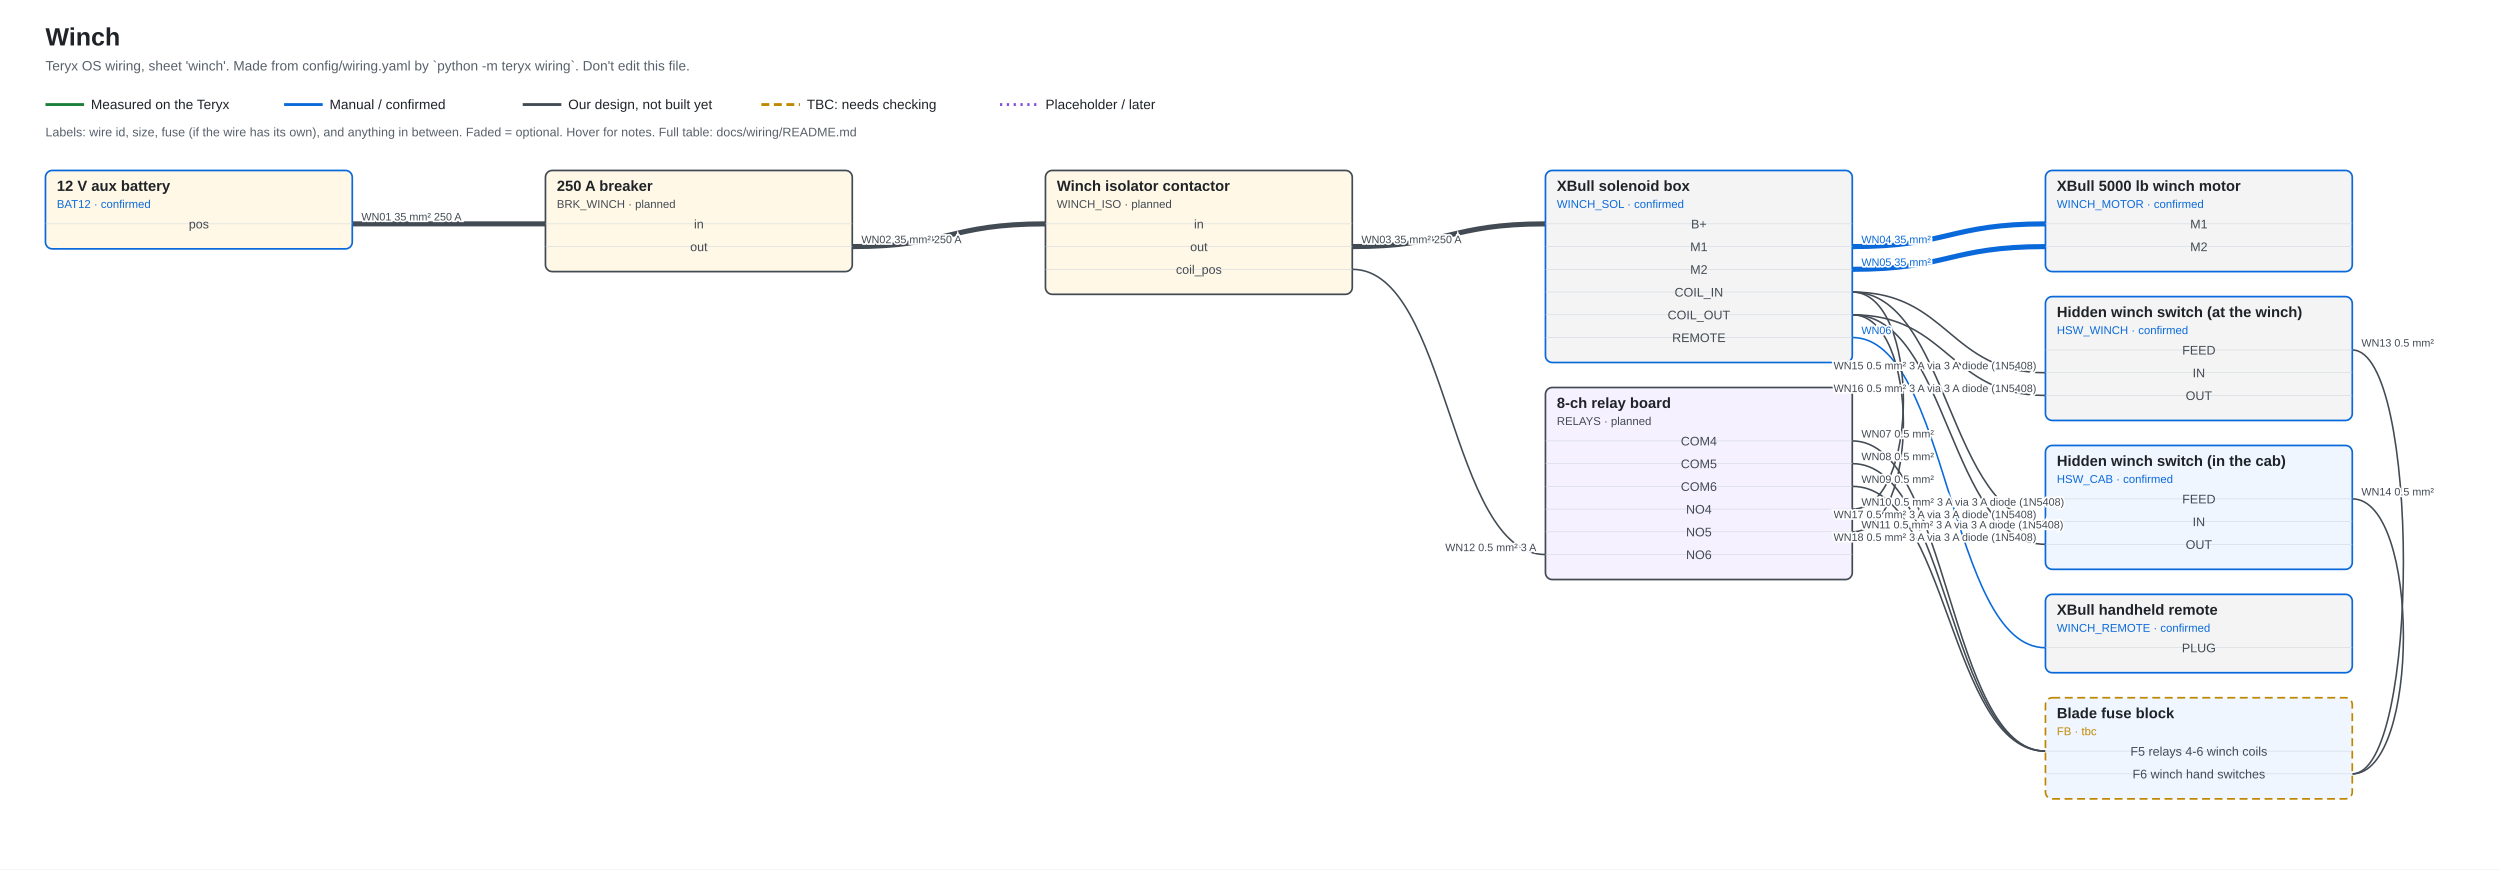
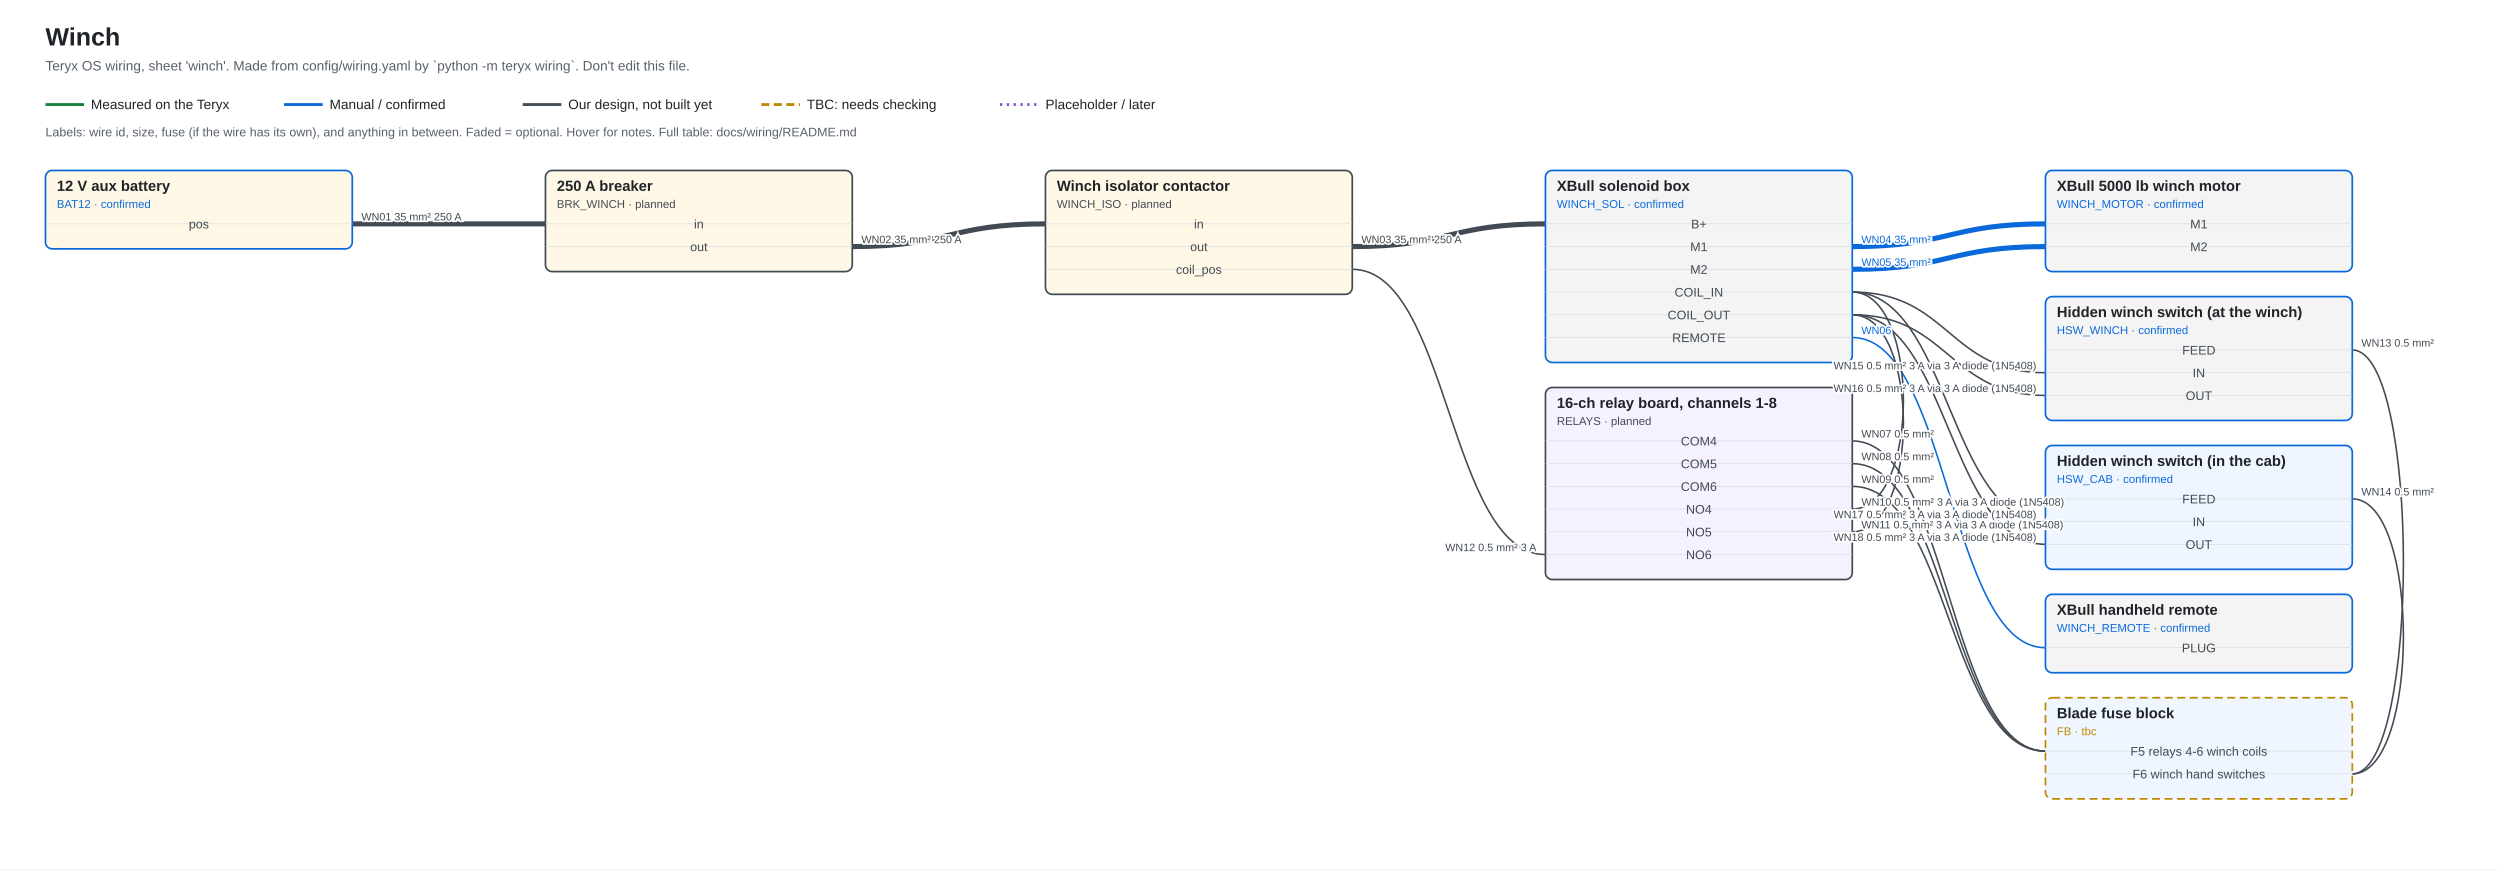
<svg xmlns="http://www.w3.org/2000/svg" viewBox="0 0 2200 765" width="2200" height="765" font-family="Arial, Helvetica, sans-serif" data-sheet="winch">
  <rect width="2200" height="765" fill="#ffffff" />
  <text x="40" y="40" font-size="22" text-anchor="start" font-weight="bold" fill="#1f2328">Winch</text>
  <text x="40" y="62" font-size="12" text-anchor="start" font-weight="normal" fill="#57606a">Teryx OS wiring, sheet 'winch'. Made from config/wiring.yaml by `python -m teryx wiring`. Don't edit this file.</text>
  <line x1="40" y1="92" x2="74" y2="92" stroke="#1a7f37" stroke-width="2.5" />
  <text x="80" y="96" font-size="12" text-anchor="start" font-weight="normal" fill="#1f2328">Measured on the Teryx</text>
  <line x1="250" y1="92" x2="284" y2="92" stroke="#0969da" stroke-width="2.5" />
  <text x="290" y="96" font-size="12" text-anchor="start" font-weight="normal" fill="#1f2328">Manual / confirmed</text>
  <line x1="460" y1="92" x2="494" y2="92" stroke="#424a53" stroke-width="2.5" />
  <text x="500" y="96" font-size="12" text-anchor="start" font-weight="normal" fill="#1f2328">Our design, not built yet</text>
  <line x1="670" y1="92" x2="704" y2="92" stroke="#bf8700" stroke-width="2.5" stroke-dasharray="7 4" />
  <text x="710" y="96" font-size="12" text-anchor="start" font-weight="normal" fill="#1f2328">TBC: needs checking</text>
  <line x1="880" y1="92" x2="914" y2="92" stroke="#8250df" stroke-width="2.5" stroke-dasharray="2 4" />
  <text x="920" y="96" font-size="12" text-anchor="start" font-weight="normal" fill="#1f2328">Placeholder / later</text>
  <text x="40" y="120" font-size="11" text-anchor="start" font-weight="normal" fill="#57606a">Labels: wire id, size, fuse (if the wire has its own), and anything in between. Faded = optional. Hover for notes. Full table: docs/wiring/README.md</text>
  <g data-wire="WN01" data-from="BAT12.pos" data-to="BRK_WINCH.in" data-status="planned">
    <path d="M310,197 C395,197 395,197 480,197" fill="none" stroke="#424a53" stroke-width="4.5" />
  </g>
  <g data-wire="WN02" data-from="BRK_WINCH.out" data-to="WINCH_ISO.in" data-status="planned">
    <path d="M750,217 C835,217 835,197 920,197" fill="none" stroke="#424a53" stroke-width="4.5" />
  </g>
  <g data-wire="WN03" data-from="WINCH_ISO.out" data-to="WINCH_SOL.B+" data-status="planned">
    <path d="M1190,217 C1275,217 1275,197 1360,197" fill="none" stroke="#424a53" stroke-width="4.5" />
  </g>
  <g data-wire="WN04" data-from="WINCH_SOL.M1" data-to="WINCH_MOTOR.M1" data-status="confirmed">
    <path d="M1630,217 C1715,217 1715,197 1800,197" fill="none" stroke="#0969da" stroke-width="4.5" />
  </g>
  <g data-wire="WN05" data-from="WINCH_SOL.M2" data-to="WINCH_MOTOR.M2" data-status="confirmed">
    <path d="M1630,237 C1715,237 1715,217 1800,217" fill="none" stroke="#0969da" stroke-width="4.5" />
  </g>
  <g data-wire="WN06" data-from="WINCH_SOL.REMOTE" data-to="WINCH_REMOTE.PLUG" data-status="confirmed">
    <path d="M1630,297 C1715,297 1715,570 1800,570" fill="none" stroke="#0969da" stroke-width="1.4" />
  </g>
  <g data-wire="WN07" data-from="FB.F5" data-to="RELAYS.COM4" data-status="planned">
    <path d="M1800,661 C1715,661 1715,388 1630,388" fill="none" stroke="#424a53" stroke-width="1.4" />
  </g>
  <g data-wire="WN08" data-from="FB.F5" data-to="RELAYS.COM5" data-status="planned">
    <path d="M1800,661 C1715,661 1715,408 1630,408" fill="none" stroke="#424a53" stroke-width="1.4" />
  </g>
  <g data-wire="WN09" data-from="FB.F5" data-to="RELAYS.COM6" data-status="planned">
    <path d="M1800,661 C1715,661 1715,428 1630,428" fill="none" stroke="#424a53" stroke-width="1.4" />
  </g>
  <g data-wire="WN10" data-from="RELAYS.NO4" data-to="WINCH_SOL.COIL_IN" data-status="planned">
    <path d="M1630,448 C1690,448 1690,257 1630,257" fill="none" stroke="#424a53" stroke-width="1.4" />
  </g>
  <g data-wire="WN11" data-from="RELAYS.NO5" data-to="WINCH_SOL.COIL_OUT" data-status="planned">
    <path d="M1630,468 C1690,468 1690,277 1630,277" fill="none" stroke="#424a53" stroke-width="1.4" />
  </g>
  <g data-wire="WN12" data-from="RELAYS.NO6" data-to="WINCH_ISO.coil_pos" data-status="planned">
    <path d="M1360,488 C1275,488 1275,237 1190,237" fill="none" stroke="#424a53" stroke-width="1.4" />
  </g>
  <g data-wire="WN13" data-from="FB.F6" data-to="HSW_WINCH.FEED" data-status="planned">
    <path d="M2070,681 C2130,681 2130,308 2070,308" fill="none" stroke="#424a53" stroke-width="1.4" />
  </g>
  <g data-wire="WN14" data-from="FB.F6" data-to="HSW_CAB.FEED" data-status="planned">
    <path d="M2070,681 C2130,681 2130,439 2070,439" fill="none" stroke="#424a53" stroke-width="1.4" />
  </g>
  <g data-wire="WN15" data-from="HSW_WINCH.IN" data-to="WINCH_SOL.COIL_IN" data-status="planned">
    <path d="M1800,328 C1715,328 1715,257 1630,257" fill="none" stroke="#424a53" stroke-width="1.4" />
  </g>
  <g data-wire="WN16" data-from="HSW_WINCH.OUT" data-to="WINCH_SOL.COIL_OUT" data-status="planned">
    <path d="M1800,348 C1715,348 1715,277 1630,277" fill="none" stroke="#424a53" stroke-width="1.4" />
  </g>
  <g data-wire="WN17" data-from="HSW_CAB.IN" data-to="WINCH_SOL.COIL_IN" data-status="planned">
    <path d="M1800,459 C1715,459 1715,257 1630,257" fill="none" stroke="#424a53" stroke-width="1.4" />
  </g>
  <g data-wire="WN18" data-from="HSW_CAB.OUT" data-to="WINCH_SOL.COIL_OUT" data-status="planned">
    <path d="M1800,479 C1715,479 1715,277 1630,277" fill="none" stroke="#424a53" stroke-width="1.4" />
  </g>
  <g data-device="BAT12" data-status="confirmed">
    <rect x="40" y="150" width="270" height="69" rx="6" fill="#fff8e6" stroke="#0969da" stroke-width="1.5" />
    <text x="50" y="168" font-size="13" text-anchor="start" font-weight="bold" fill="#1f2328">12 V aux battery</text>
    <text x="50" y="183" font-size="10" text-anchor="start" font-weight="normal" fill="#0969da">BAT12 · confirmed</text>
    <line x1="40" y1="197" x2="310" y2="197" stroke="#d0d7de" stroke-width="0.5" />
    <text x="175" y="201" font-size="11" text-anchor="middle" font-weight="normal" fill="#424a53">pos</text>
  </g>
  <g data-device="BRK_WINCH" data-status="planned">
    <rect x="480" y="150" width="270" height="89" rx="6" fill="#fff8e6" stroke="#424a53" stroke-width="1.5" />
    <text x="490" y="168" font-size="13" text-anchor="start" font-weight="bold" fill="#1f2328">250 A breaker</text>
    <text x="490" y="183" font-size="10" text-anchor="start" font-weight="normal" fill="#424a53">BRK_WINCH · planned</text>
    <line x1="480" y1="197" x2="750" y2="197" stroke="#d0d7de" stroke-width="0.5" />
    <text x="615" y="201" font-size="11" text-anchor="middle" font-weight="normal" fill="#424a53">in</text>
    <line x1="480" y1="217" x2="750" y2="217" stroke="#d0d7de" stroke-width="0.5" />
    <text x="615" y="221" font-size="11" text-anchor="middle" font-weight="normal" fill="#424a53">out</text>
  </g>
  <g data-device="WINCH_ISO" data-status="planned">
    <rect x="920" y="150" width="270" height="109" rx="6" fill="#fff8e6" stroke="#424a53" stroke-width="1.5" />
    <text x="930" y="168" font-size="13" text-anchor="start" font-weight="bold" fill="#1f2328">Winch isolator contactor</text>
    <text x="930" y="183" font-size="10" text-anchor="start" font-weight="normal" fill="#424a53">WINCH_ISO · planned</text>
    <line x1="920" y1="197" x2="1190" y2="197" stroke="#d0d7de" stroke-width="0.5" />
    <text x="1055" y="201" font-size="11" text-anchor="middle" font-weight="normal" fill="#424a53">in</text>
    <line x1="920" y1="217" x2="1190" y2="217" stroke="#d0d7de" stroke-width="0.5" />
    <text x="1055" y="221" font-size="11" text-anchor="middle" font-weight="normal" fill="#424a53">out</text>
    <line x1="920" y1="237" x2="1190" y2="237" stroke="#d0d7de" stroke-width="0.5" />
    <text x="1055" y="241" font-size="11" text-anchor="middle" font-weight="normal" fill="#424a53">coil_pos</text>
  </g>
  <g data-device="WINCH_SOL" data-status="confirmed">
    <rect x="1360" y="150" width="270" height="169" rx="6" fill="#f4f4f4" stroke="#0969da" stroke-width="1.5" />
    <text x="1370" y="168" font-size="13" text-anchor="start" font-weight="bold" fill="#1f2328">XBull solenoid box</text>
    <text x="1370" y="183" font-size="10" text-anchor="start" font-weight="normal" fill="#0969da">WINCH_SOL · confirmed</text>
    <line x1="1360" y1="197" x2="1630" y2="197" stroke="#d0d7de" stroke-width="0.5" />
    <text x="1495" y="201" font-size="11" text-anchor="middle" font-weight="normal" fill="#424a53">B+</text>
    <line x1="1360" y1="217" x2="1630" y2="217" stroke="#d0d7de" stroke-width="0.5" />
    <text x="1495" y="221" font-size="11" text-anchor="middle" font-weight="normal" fill="#424a53">M1</text>
    <line x1="1360" y1="237" x2="1630" y2="237" stroke="#d0d7de" stroke-width="0.5" />
    <text x="1495" y="241" font-size="11" text-anchor="middle" font-weight="normal" fill="#424a53">M2</text>
    <line x1="1360" y1="257" x2="1630" y2="257" stroke="#d0d7de" stroke-width="0.5" />
    <text x="1495" y="261" font-size="11" text-anchor="middle" font-weight="normal" fill="#424a53">COIL_IN</text>
    <line x1="1360" y1="277" x2="1630" y2="277" stroke="#d0d7de" stroke-width="0.5" />
    <text x="1495" y="281" font-size="11" text-anchor="middle" font-weight="normal" fill="#424a53">COIL_OUT</text>
    <line x1="1360" y1="297" x2="1630" y2="297" stroke="#d0d7de" stroke-width="0.5" />
    <text x="1495" y="301" font-size="11" text-anchor="middle" font-weight="normal" fill="#424a53">REMOTE</text>
  </g>
  <g data-device="RELAYS" data-status="planned">
    <rect x="1360" y="341" width="270" height="169" rx="6" fill="#f6f1ff" stroke="#424a53" stroke-width="1.5" />
-     <text x="1370" y="359" font-size="13" text-anchor="start" font-weight="bold" fill="#1f2328">8-ch relay board</text>
+     <text x="1370" y="359" font-size="13" text-anchor="start" font-weight="bold" fill="#1f2328">16-ch relay board, channels 1-8</text>
    <text x="1370" y="374" font-size="10" text-anchor="start" font-weight="normal" fill="#424a53">RELAYS · planned</text>
    <line x1="1360" y1="388" x2="1630" y2="388" stroke="#d0d7de" stroke-width="0.5" />
    <text x="1495" y="392" font-size="11" text-anchor="middle" font-weight="normal" fill="#424a53">COM4</text>
    <line x1="1360" y1="408" x2="1630" y2="408" stroke="#d0d7de" stroke-width="0.5" />
    <text x="1495" y="412" font-size="11" text-anchor="middle" font-weight="normal" fill="#424a53">COM5</text>
    <line x1="1360" y1="428" x2="1630" y2="428" stroke="#d0d7de" stroke-width="0.5" />
    <text x="1495" y="432" font-size="11" text-anchor="middle" font-weight="normal" fill="#424a53">COM6</text>
    <line x1="1360" y1="448" x2="1630" y2="448" stroke="#d0d7de" stroke-width="0.5" />
    <text x="1495" y="452" font-size="11" text-anchor="middle" font-weight="normal" fill="#424a53">NO4</text>
    <line x1="1360" y1="468" x2="1630" y2="468" stroke="#d0d7de" stroke-width="0.5" />
    <text x="1495" y="472" font-size="11" text-anchor="middle" font-weight="normal" fill="#424a53">NO5</text>
    <line x1="1360" y1="488" x2="1630" y2="488" stroke="#d0d7de" stroke-width="0.5" />
    <text x="1495" y="492" font-size="11" text-anchor="middle" font-weight="normal" fill="#424a53">NO6</text>
  </g>
  <g data-device="WINCH_MOTOR" data-status="confirmed">
    <rect x="1800" y="150" width="270" height="89" rx="6" fill="#f4f4f4" stroke="#0969da" stroke-width="1.5" />
    <text x="1810" y="168" font-size="13" text-anchor="start" font-weight="bold" fill="#1f2328">XBull 5000 lb winch motor</text>
    <text x="1810" y="183" font-size="10" text-anchor="start" font-weight="normal" fill="#0969da">WINCH_MOTOR · confirmed</text>
    <line x1="1800" y1="197" x2="2070" y2="197" stroke="#d0d7de" stroke-width="0.5" />
    <text x="1935" y="201" font-size="11" text-anchor="middle" font-weight="normal" fill="#424a53">M1</text>
    <line x1="1800" y1="217" x2="2070" y2="217" stroke="#d0d7de" stroke-width="0.5" />
    <text x="1935" y="221" font-size="11" text-anchor="middle" font-weight="normal" fill="#424a53">M2</text>
  </g>
  <g data-device="HSW_WINCH" data-status="confirmed">
    <rect x="1800" y="261" width="270" height="109" rx="6" fill="#f4f4f4" stroke="#0969da" stroke-width="1.5" />
    <text x="1810" y="279" font-size="13" text-anchor="start" font-weight="bold" fill="#1f2328">Hidden winch switch (at the winch)</text>
    <text x="1810" y="294" font-size="10" text-anchor="start" font-weight="normal" fill="#0969da">HSW_WINCH · confirmed</text>
    <line x1="1800" y1="308" x2="2070" y2="308" stroke="#d0d7de" stroke-width="0.5" />
    <text x="1935" y="312" font-size="11" text-anchor="middle" font-weight="normal" fill="#424a53">FEED</text>
    <line x1="1800" y1="328" x2="2070" y2="328" stroke="#d0d7de" stroke-width="0.5" />
    <text x="1935" y="332" font-size="11" text-anchor="middle" font-weight="normal" fill="#424a53">IN</text>
    <line x1="1800" y1="348" x2="2070" y2="348" stroke="#d0d7de" stroke-width="0.5" />
    <text x="1935" y="352" font-size="11" text-anchor="middle" font-weight="normal" fill="#424a53">OUT</text>
  </g>
  <g data-device="HSW_CAB" data-status="confirmed">
    <rect x="1800" y="392" width="270" height="109" rx="6" fill="#f0f6ff" stroke="#0969da" stroke-width="1.5" />
    <text x="1810" y="410" font-size="13" text-anchor="start" font-weight="bold" fill="#1f2328">Hidden winch switch (in the cab)</text>
    <text x="1810" y="425" font-size="10" text-anchor="start" font-weight="normal" fill="#0969da">HSW_CAB · confirmed</text>
    <line x1="1800" y1="439" x2="2070" y2="439" stroke="#d0d7de" stroke-width="0.5" />
    <text x="1935" y="443" font-size="11" text-anchor="middle" font-weight="normal" fill="#424a53">FEED</text>
    <line x1="1800" y1="459" x2="2070" y2="459" stroke="#d0d7de" stroke-width="0.5" />
    <text x="1935" y="463" font-size="11" text-anchor="middle" font-weight="normal" fill="#424a53">IN</text>
    <line x1="1800" y1="479" x2="2070" y2="479" stroke="#d0d7de" stroke-width="0.5" />
    <text x="1935" y="483" font-size="11" text-anchor="middle" font-weight="normal" fill="#424a53">OUT</text>
  </g>
  <g data-device="WINCH_REMOTE" data-status="confirmed">
    <rect x="1800" y="523" width="270" height="69" rx="6" fill="#f4f4f4" stroke="#0969da" stroke-width="1.5" />
    <text x="1810" y="541" font-size="13" text-anchor="start" font-weight="bold" fill="#1f2328">XBull handheld remote</text>
    <text x="1810" y="556" font-size="10" text-anchor="start" font-weight="normal" fill="#0969da">WINCH_REMOTE · confirmed</text>
    <line x1="1800" y1="570" x2="2070" y2="570" stroke="#d0d7de" stroke-width="0.5" />
    <text x="1935" y="574" font-size="11" text-anchor="middle" font-weight="normal" fill="#424a53">PLUG</text>
  </g>
  <g data-device="FB" data-status="tbc">
    <rect x="1800" y="614" width="270" height="89" rx="6" fill="#f0f6ff" stroke="#bf8700" stroke-width="1.5" stroke-dasharray="7 4" />
    <text x="1810" y="632" font-size="13" text-anchor="start" font-weight="bold" fill="#1f2328">Blade fuse block</text>
    <text x="1810" y="647" font-size="10" text-anchor="start" font-weight="normal" fill="#bf8700">FB · tbc</text>
    <line x1="1800" y1="661" x2="2070" y2="661" stroke="#d0d7de" stroke-width="0.5" />
    <text x="1935" y="665" font-size="11" text-anchor="middle" font-weight="normal" fill="#424a53">F5  relays 4-6 winch coils</text>
    <line x1="1800" y1="681" x2="2070" y2="681" stroke="#d0d7de" stroke-width="0.5" />
    <text x="1935" y="685" font-size="11" text-anchor="middle" font-weight="normal" fill="#424a53">F6  winch hand switches</text>
  </g>
  <text x="318" y="194" font-size="9.5" text-anchor="start" font-weight="normal" fill="#424a53" stroke="#ffffff" stroke-width="3" paint-order="stroke">WN01  35 mm²  250 A</text>
  <text x="758" y="214" font-size="9.5" text-anchor="start" font-weight="normal" fill="#424a53" stroke="#ffffff" stroke-width="3" paint-order="stroke">WN02  35 mm²  250 A</text>
  <text x="1198" y="214" font-size="9.5" text-anchor="start" font-weight="normal" fill="#424a53" stroke="#ffffff" stroke-width="3" paint-order="stroke">WN03  35 mm²  250 A</text>
  <text x="1638" y="214" font-size="9.5" text-anchor="start" font-weight="normal" fill="#0969da" stroke="#ffffff" stroke-width="3" paint-order="stroke">WN04  35 mm²</text>
  <text x="1638" y="234" font-size="9.5" text-anchor="start" font-weight="normal" fill="#0969da" stroke="#ffffff" stroke-width="3" paint-order="stroke">WN05  35 mm²</text>
  <text x="1638" y="294" font-size="9.5" text-anchor="start" font-weight="normal" fill="#0969da" stroke="#ffffff" stroke-width="3" paint-order="stroke">WN06</text>
  <text x="1638" y="385" font-size="9.5" text-anchor="start" font-weight="normal" fill="#424a53" stroke="#ffffff" stroke-width="3" paint-order="stroke">WN07  0.5 mm²</text>
  <text x="1638" y="405" font-size="9.5" text-anchor="start" font-weight="normal" fill="#424a53" stroke="#ffffff" stroke-width="3" paint-order="stroke">WN08  0.5 mm²</text>
  <text x="1638" y="425" font-size="9.5" text-anchor="start" font-weight="normal" fill="#424a53" stroke="#ffffff" stroke-width="3" paint-order="stroke">WN09  0.5 mm²</text>
  <text x="1638" y="445" font-size="9.5" text-anchor="start" font-weight="normal" fill="#424a53" stroke="#ffffff" stroke-width="3" paint-order="stroke">WN10  0.5 mm²  3 A  via 3 A diode (1N5408)</text>
  <text x="1638" y="465" font-size="9.5" text-anchor="start" font-weight="normal" fill="#424a53" stroke="#ffffff" stroke-width="3" paint-order="stroke">WN11  0.5 mm²  3 A  via 3 A diode (1N5408)</text>
  <text x="1352" y="485" font-size="9.5" text-anchor="end" font-weight="normal" fill="#424a53" stroke="#ffffff" stroke-width="3" paint-order="stroke">WN12  0.5 mm²  3 A</text>
  <text x="2078" y="305" font-size="9.5" text-anchor="start" font-weight="normal" fill="#424a53" stroke="#ffffff" stroke-width="3" paint-order="stroke">WN13  0.5 mm²</text>
  <text x="2078" y="436" font-size="9.5" text-anchor="start" font-weight="normal" fill="#424a53" stroke="#ffffff" stroke-width="3" paint-order="stroke">WN14  0.5 mm²</text>
  <text x="1792" y="325" font-size="9.5" text-anchor="end" font-weight="normal" fill="#424a53" stroke="#ffffff" stroke-width="3" paint-order="stroke">WN15  0.5 mm²  3 A  via 3 A diode (1N5408)</text>
  <text x="1792" y="345" font-size="9.5" text-anchor="end" font-weight="normal" fill="#424a53" stroke="#ffffff" stroke-width="3" paint-order="stroke">WN16  0.5 mm²  3 A  via 3 A diode (1N5408)</text>
  <text x="1792" y="456" font-size="9.5" text-anchor="end" font-weight="normal" fill="#424a53" stroke="#ffffff" stroke-width="3" paint-order="stroke">WN17  0.5 mm²  3 A  via 3 A diode (1N5408)</text>
  <text x="1792" y="476" font-size="9.5" text-anchor="end" font-weight="normal" fill="#424a53" stroke="#ffffff" stroke-width="3" paint-order="stroke">WN18  0.5 mm²  3 A  via 3 A diode (1N5408)</text>
</svg>
